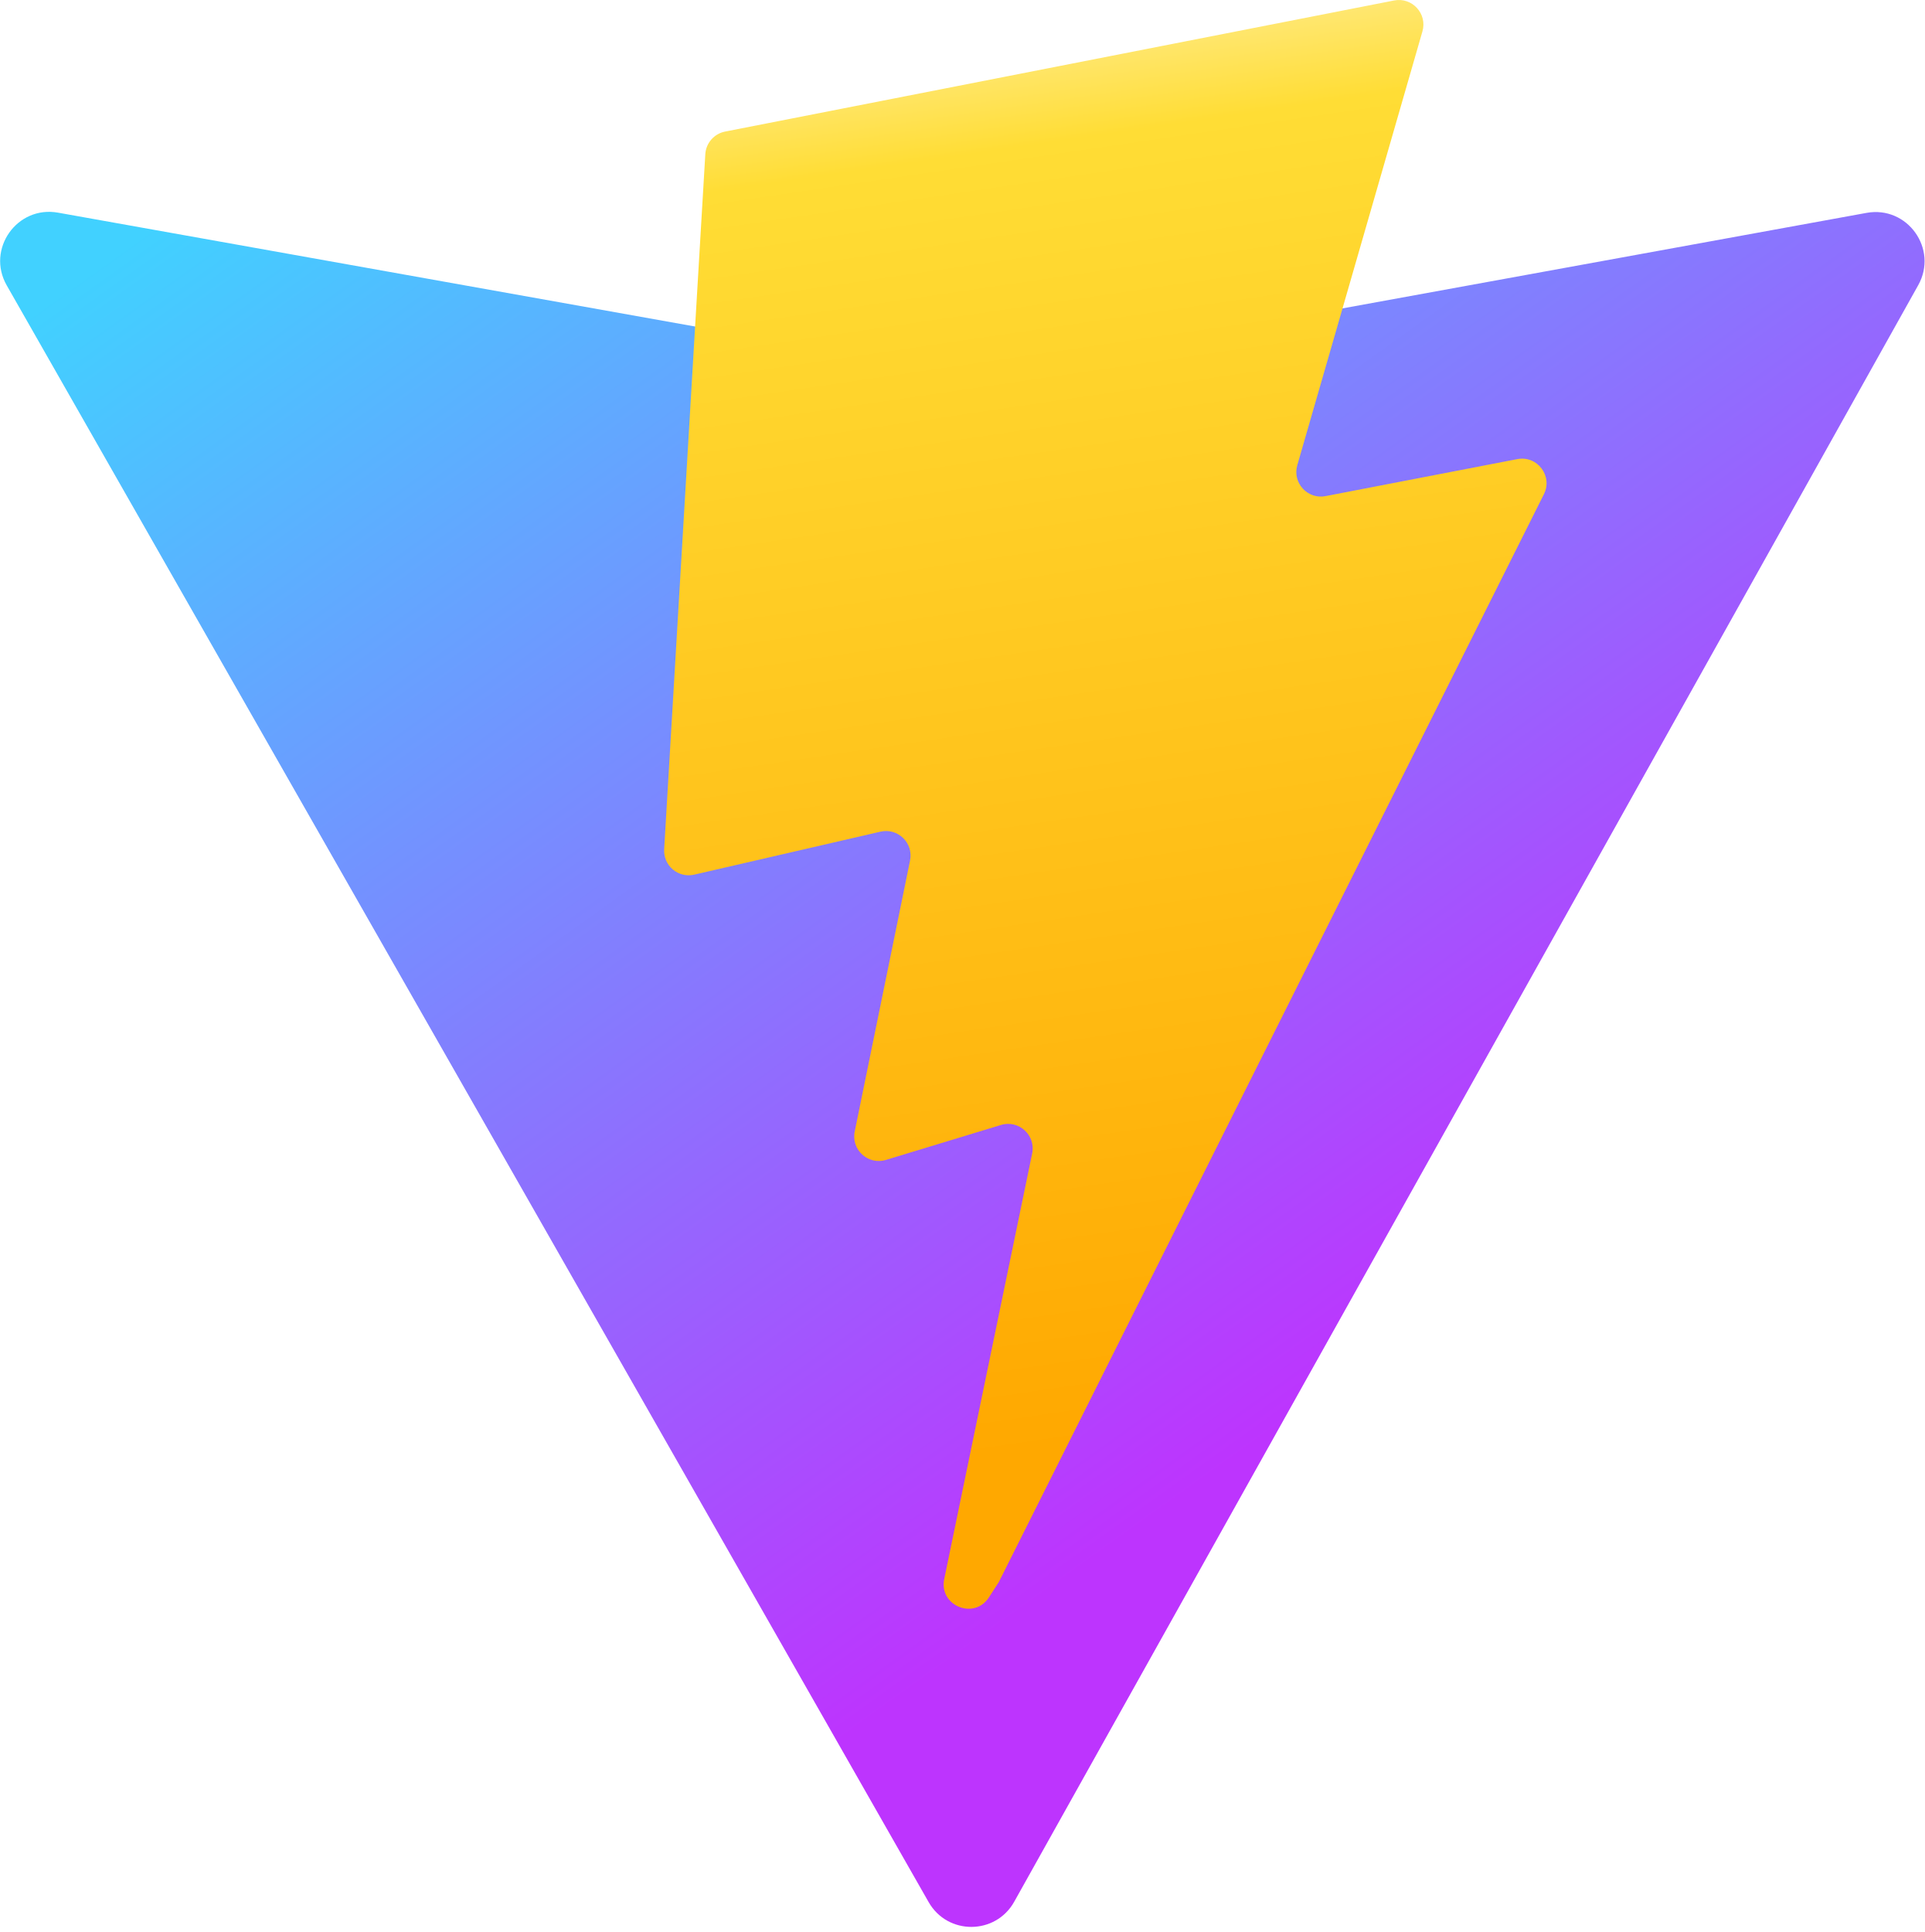
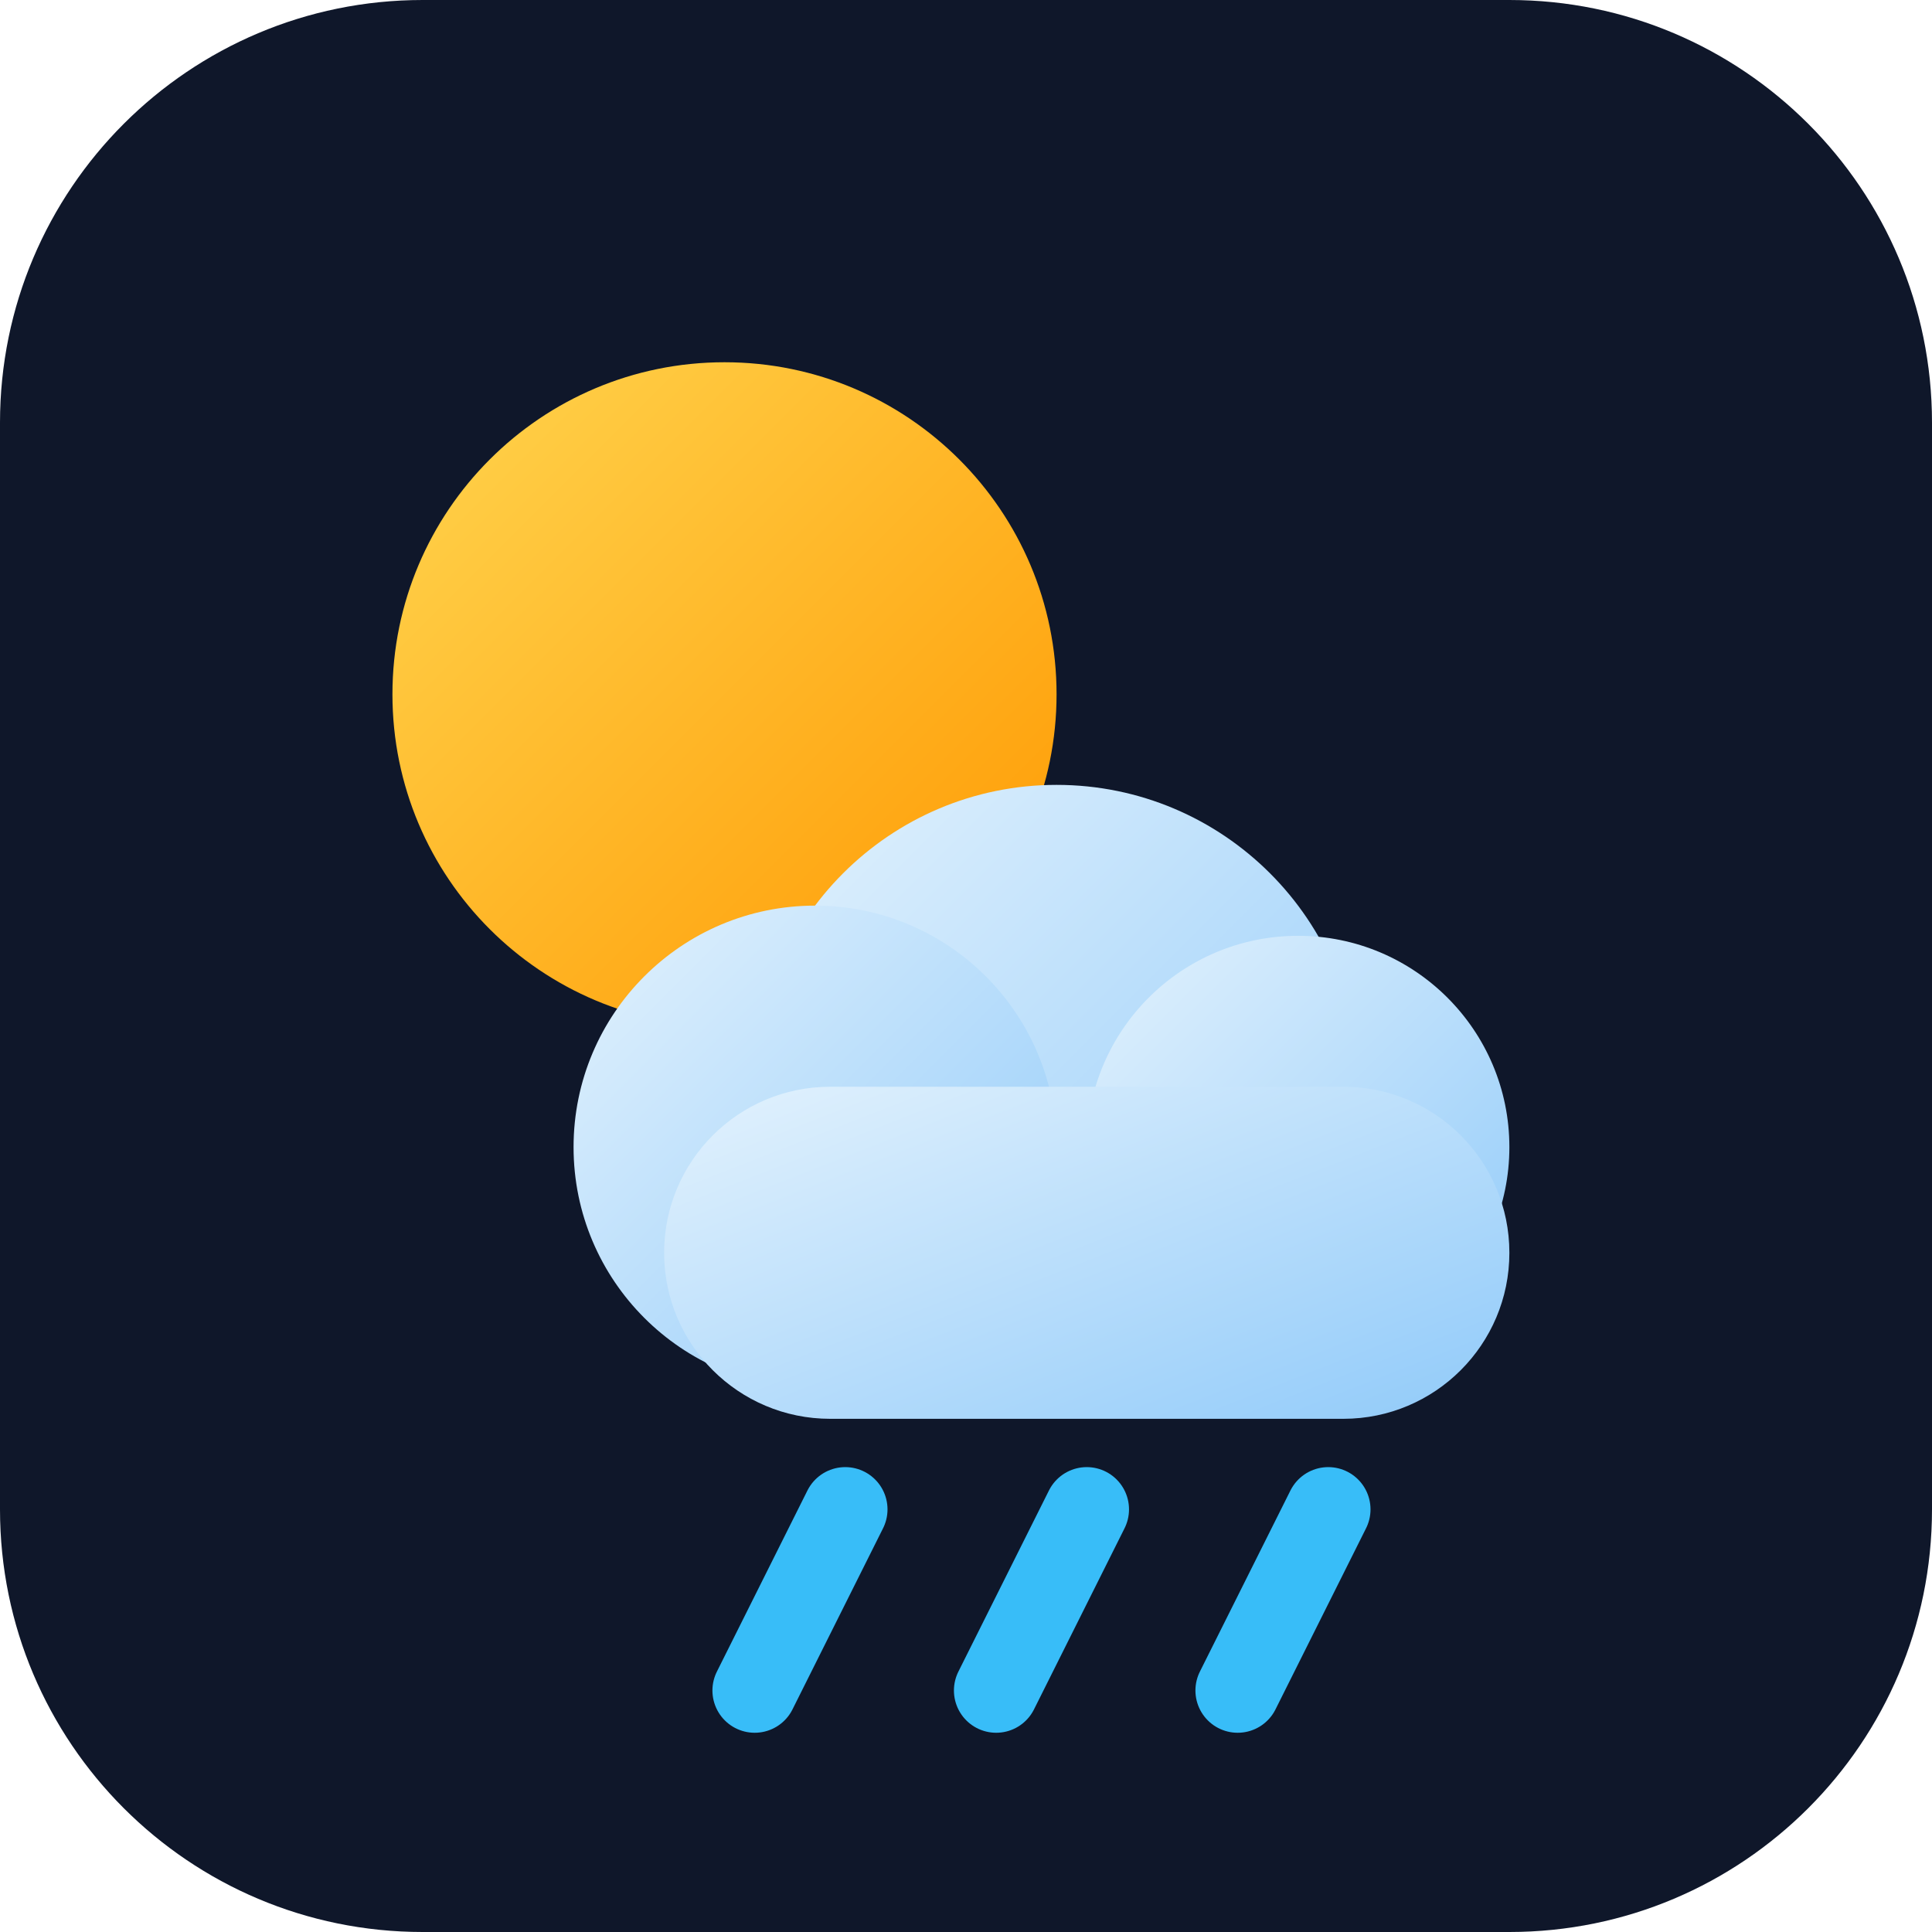
- <svg xmlns="http://www.w3.org/2000/svg" aria-hidden="true" role="img" class="iconify iconify--logos" width="31.88" height="32" preserveAspectRatio="xMidYMid meet" viewBox="0 0 256 257">
+ <svg xmlns="http://www.w3.org/2000/svg" viewBox="0 0 64 64" role="img" aria-label="Weather Dash icon">
  <defs>
-     <linearGradient id="IconifyId1813088fe1fbc01fb466" x1="-.828%" x2="57.636%" y1="7.652%" y2="78.411%">
-       <stop offset="0%" stop-color="#41D1FF" />
-       <stop offset="100%" stop-color="#BD34FE" />
+     <linearGradient id="sun" x1="0" y1="0" x2="1" y2="1">
+       <stop offset="0%" stop-color="#ffd54f" />
+       <stop offset="100%" stop-color="#ff9800" />
    </linearGradient>
-     <linearGradient id="IconifyId1813088fe1fbc01fb467" x1="43.376%" x2="50.316%" y1="2.242%" y2="89.03%">
-       <stop offset="0%" stop-color="#FFEA83" />
-       <stop offset="8.333%" stop-color="#FFDD35" />
-       <stop offset="100%" stop-color="#FFA800" />
+     <linearGradient id="cloud" x1="0" y1="0" x2="1" y2="1">
+       <stop offset="0%" stop-color="#e3f2fd" />
+       <stop offset="100%" stop-color="#90caf9" />
    </linearGradient>
  </defs>
-   <path fill="url(#IconifyId1813088fe1fbc01fb466)" d="M255.153 37.938L134.897 252.976c-2.483 4.44-8.862 4.466-11.382.048L.875 37.958c-2.746-4.814 1.371-10.646 6.827-9.67l120.385 21.517a6.537 6.537 0 0 0 2.322-.004l117.867-21.483c5.438-.991 9.574 4.796 6.877 9.62Z" />
-   <path fill="url(#IconifyId1813088fe1fbc01fb467)" d="M185.432.063L96.44 17.501a3.268 3.268 0 0 0-2.634 3.014l-5.474 92.456a3.268 3.268 0 0 0 3.997 3.378l24.777-5.718c2.318-.535 4.413 1.507 3.936 3.838l-7.361 36.047c-.495 2.426 1.782 4.5 4.151 3.78l15.304-4.649c2.372-.72 4.652 1.36 4.15 3.788l-11.698 56.621c-.732 3.542 3.979 5.473 5.943 2.437l1.313-2.028l72.516-144.72c1.215-2.423-.88-5.186-3.54-4.672l-25.505 4.922c-2.396.462-4.435-1.77-3.759-4.114l16.646-57.705c.677-2.35-1.37-4.583-3.769-4.113Z" />
+   <rect width="64" height="64" rx="14" fill="#0f172a" />
+   <circle cx="24" cy="23" r="11" fill="url(#sun)" />
+   <g fill="url(#cloud)">
+     <circle cx="35" cy="36" r="10" />
+     <circle cx="27" cy="38" r="8" />
+     <circle cx="43" cy="38" r="7" />
+     <rect x="22" y="36" width="28" height="11" rx="5.5" />
+   </g>
+   <g stroke="#38bdf8" stroke-width="2.8" stroke-linecap="round">
+     <line x1="28" y1="50" x2="25" y2="56" />
+     <line x1="36" y1="50" x2="33" y2="56" />
+     <line x1="44" y1="50" x2="41" y2="56" />
+   </g>
</svg>
